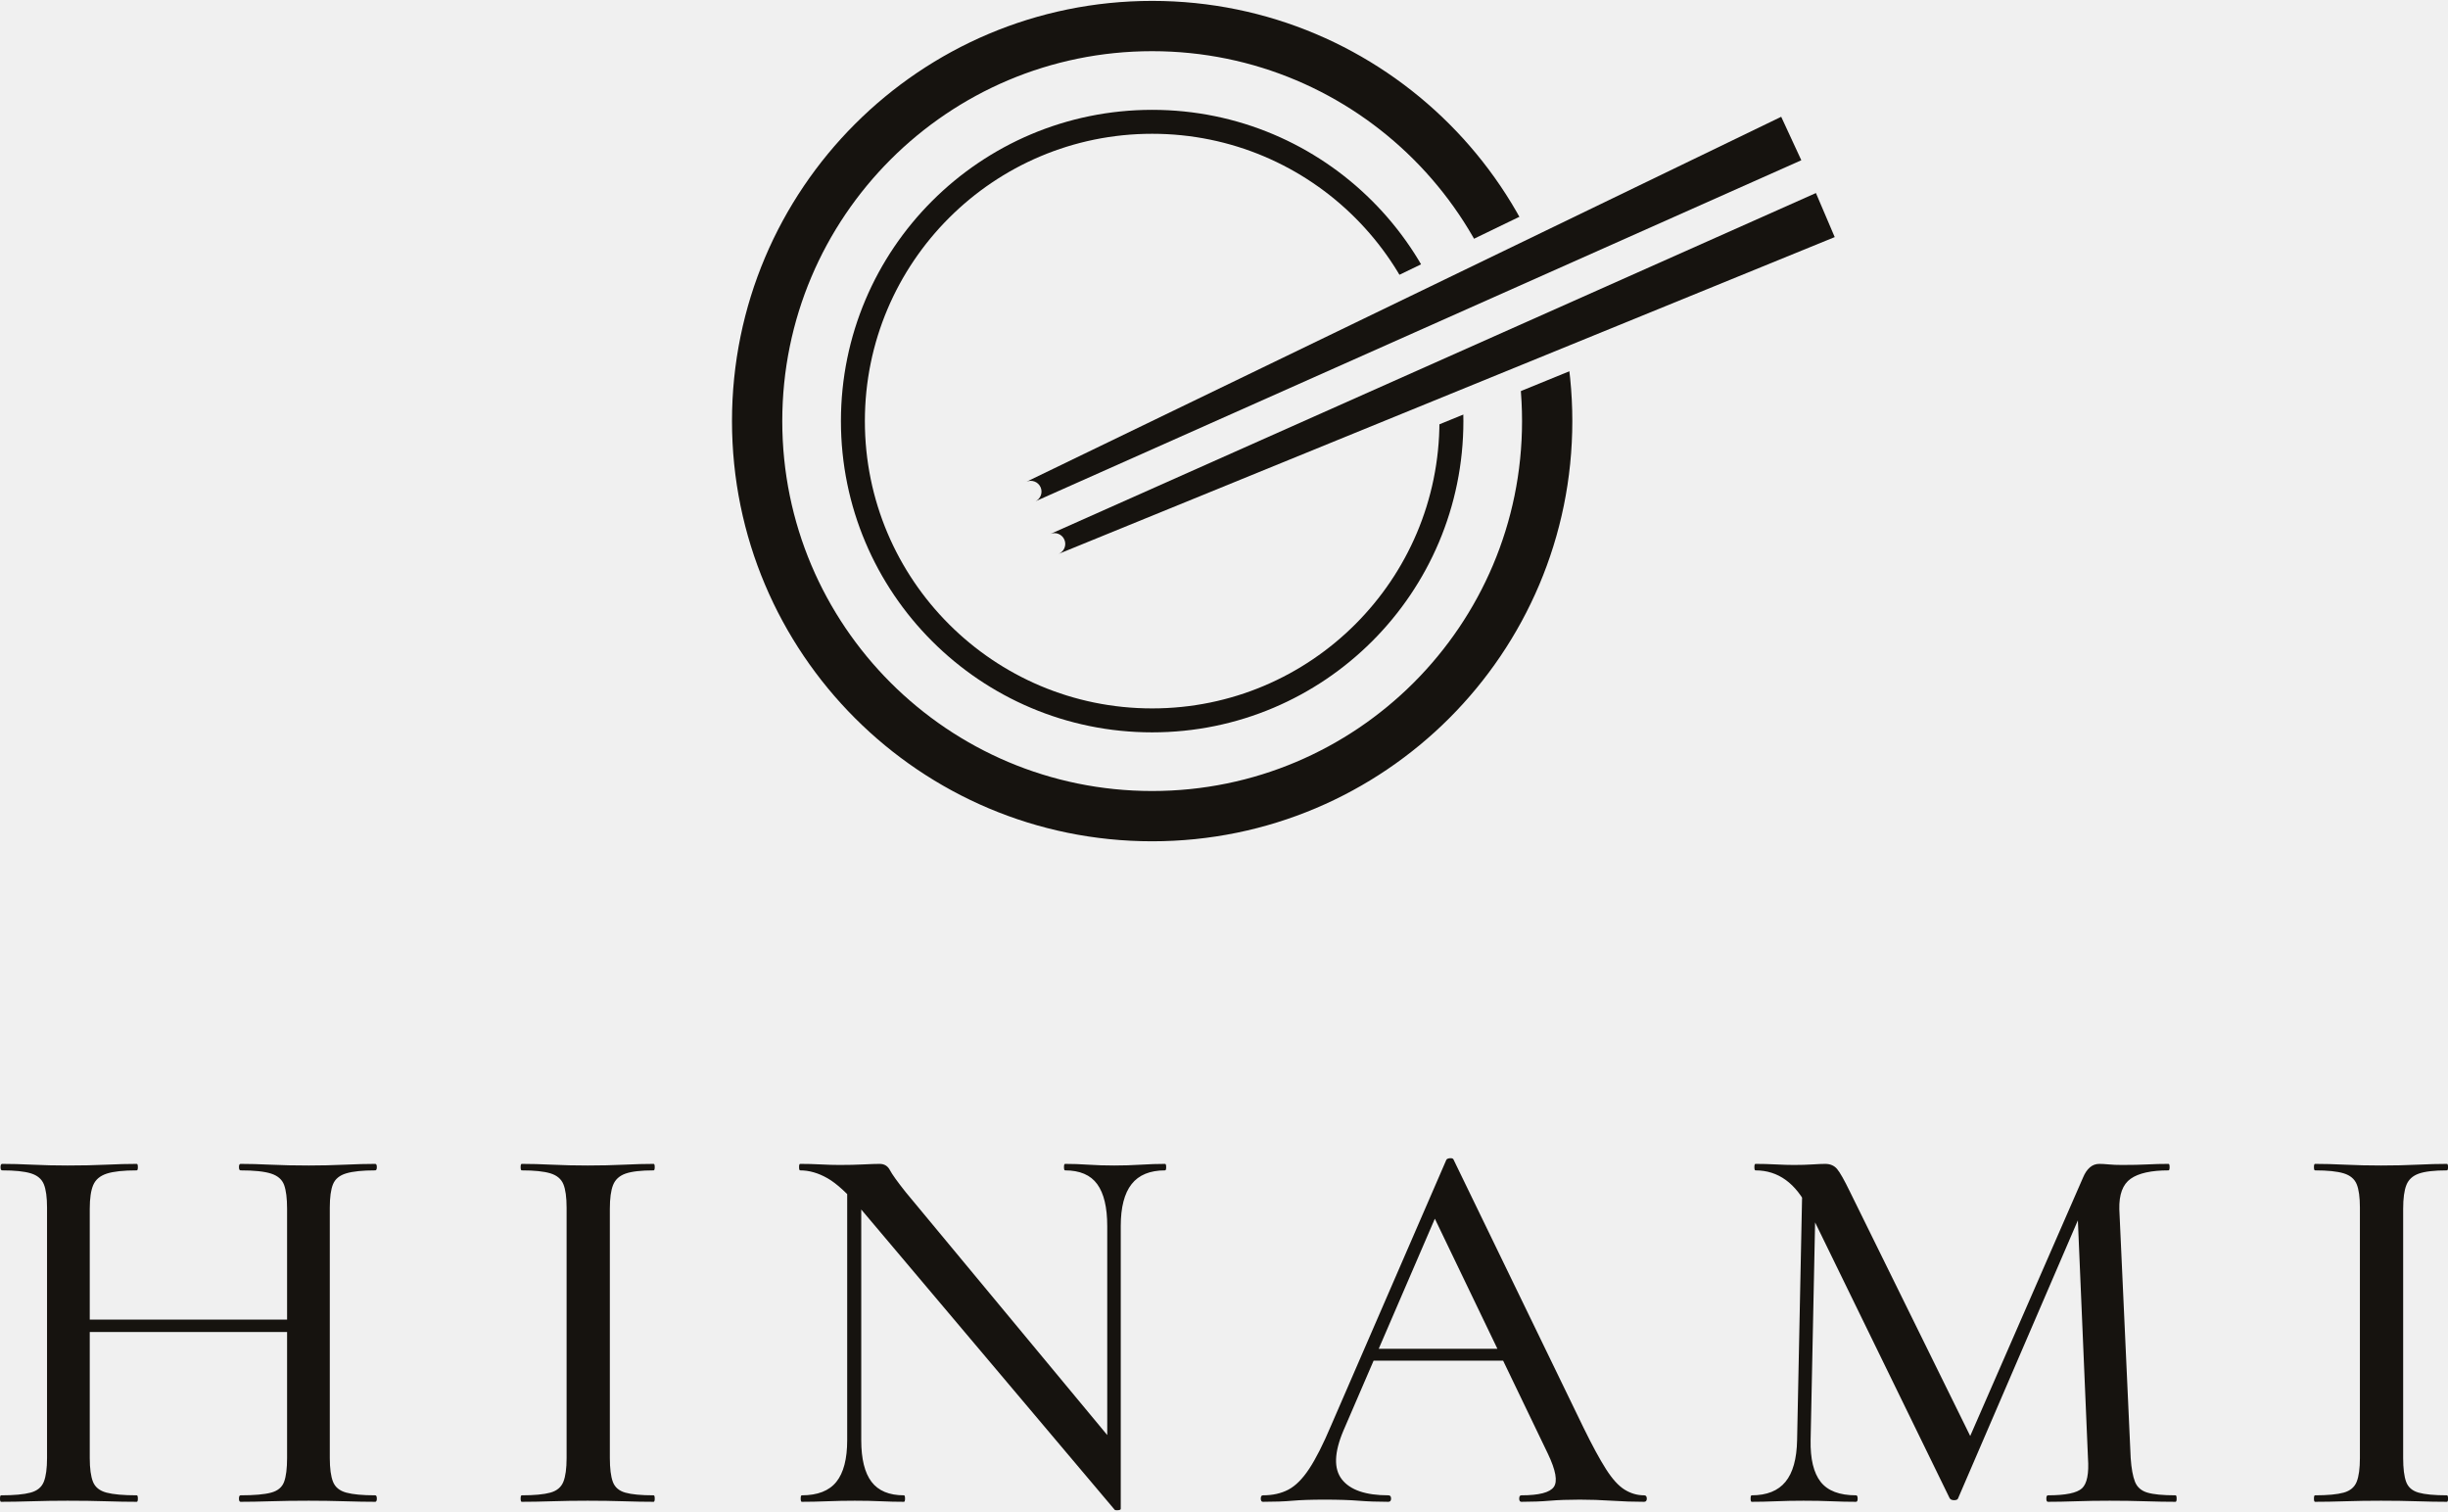
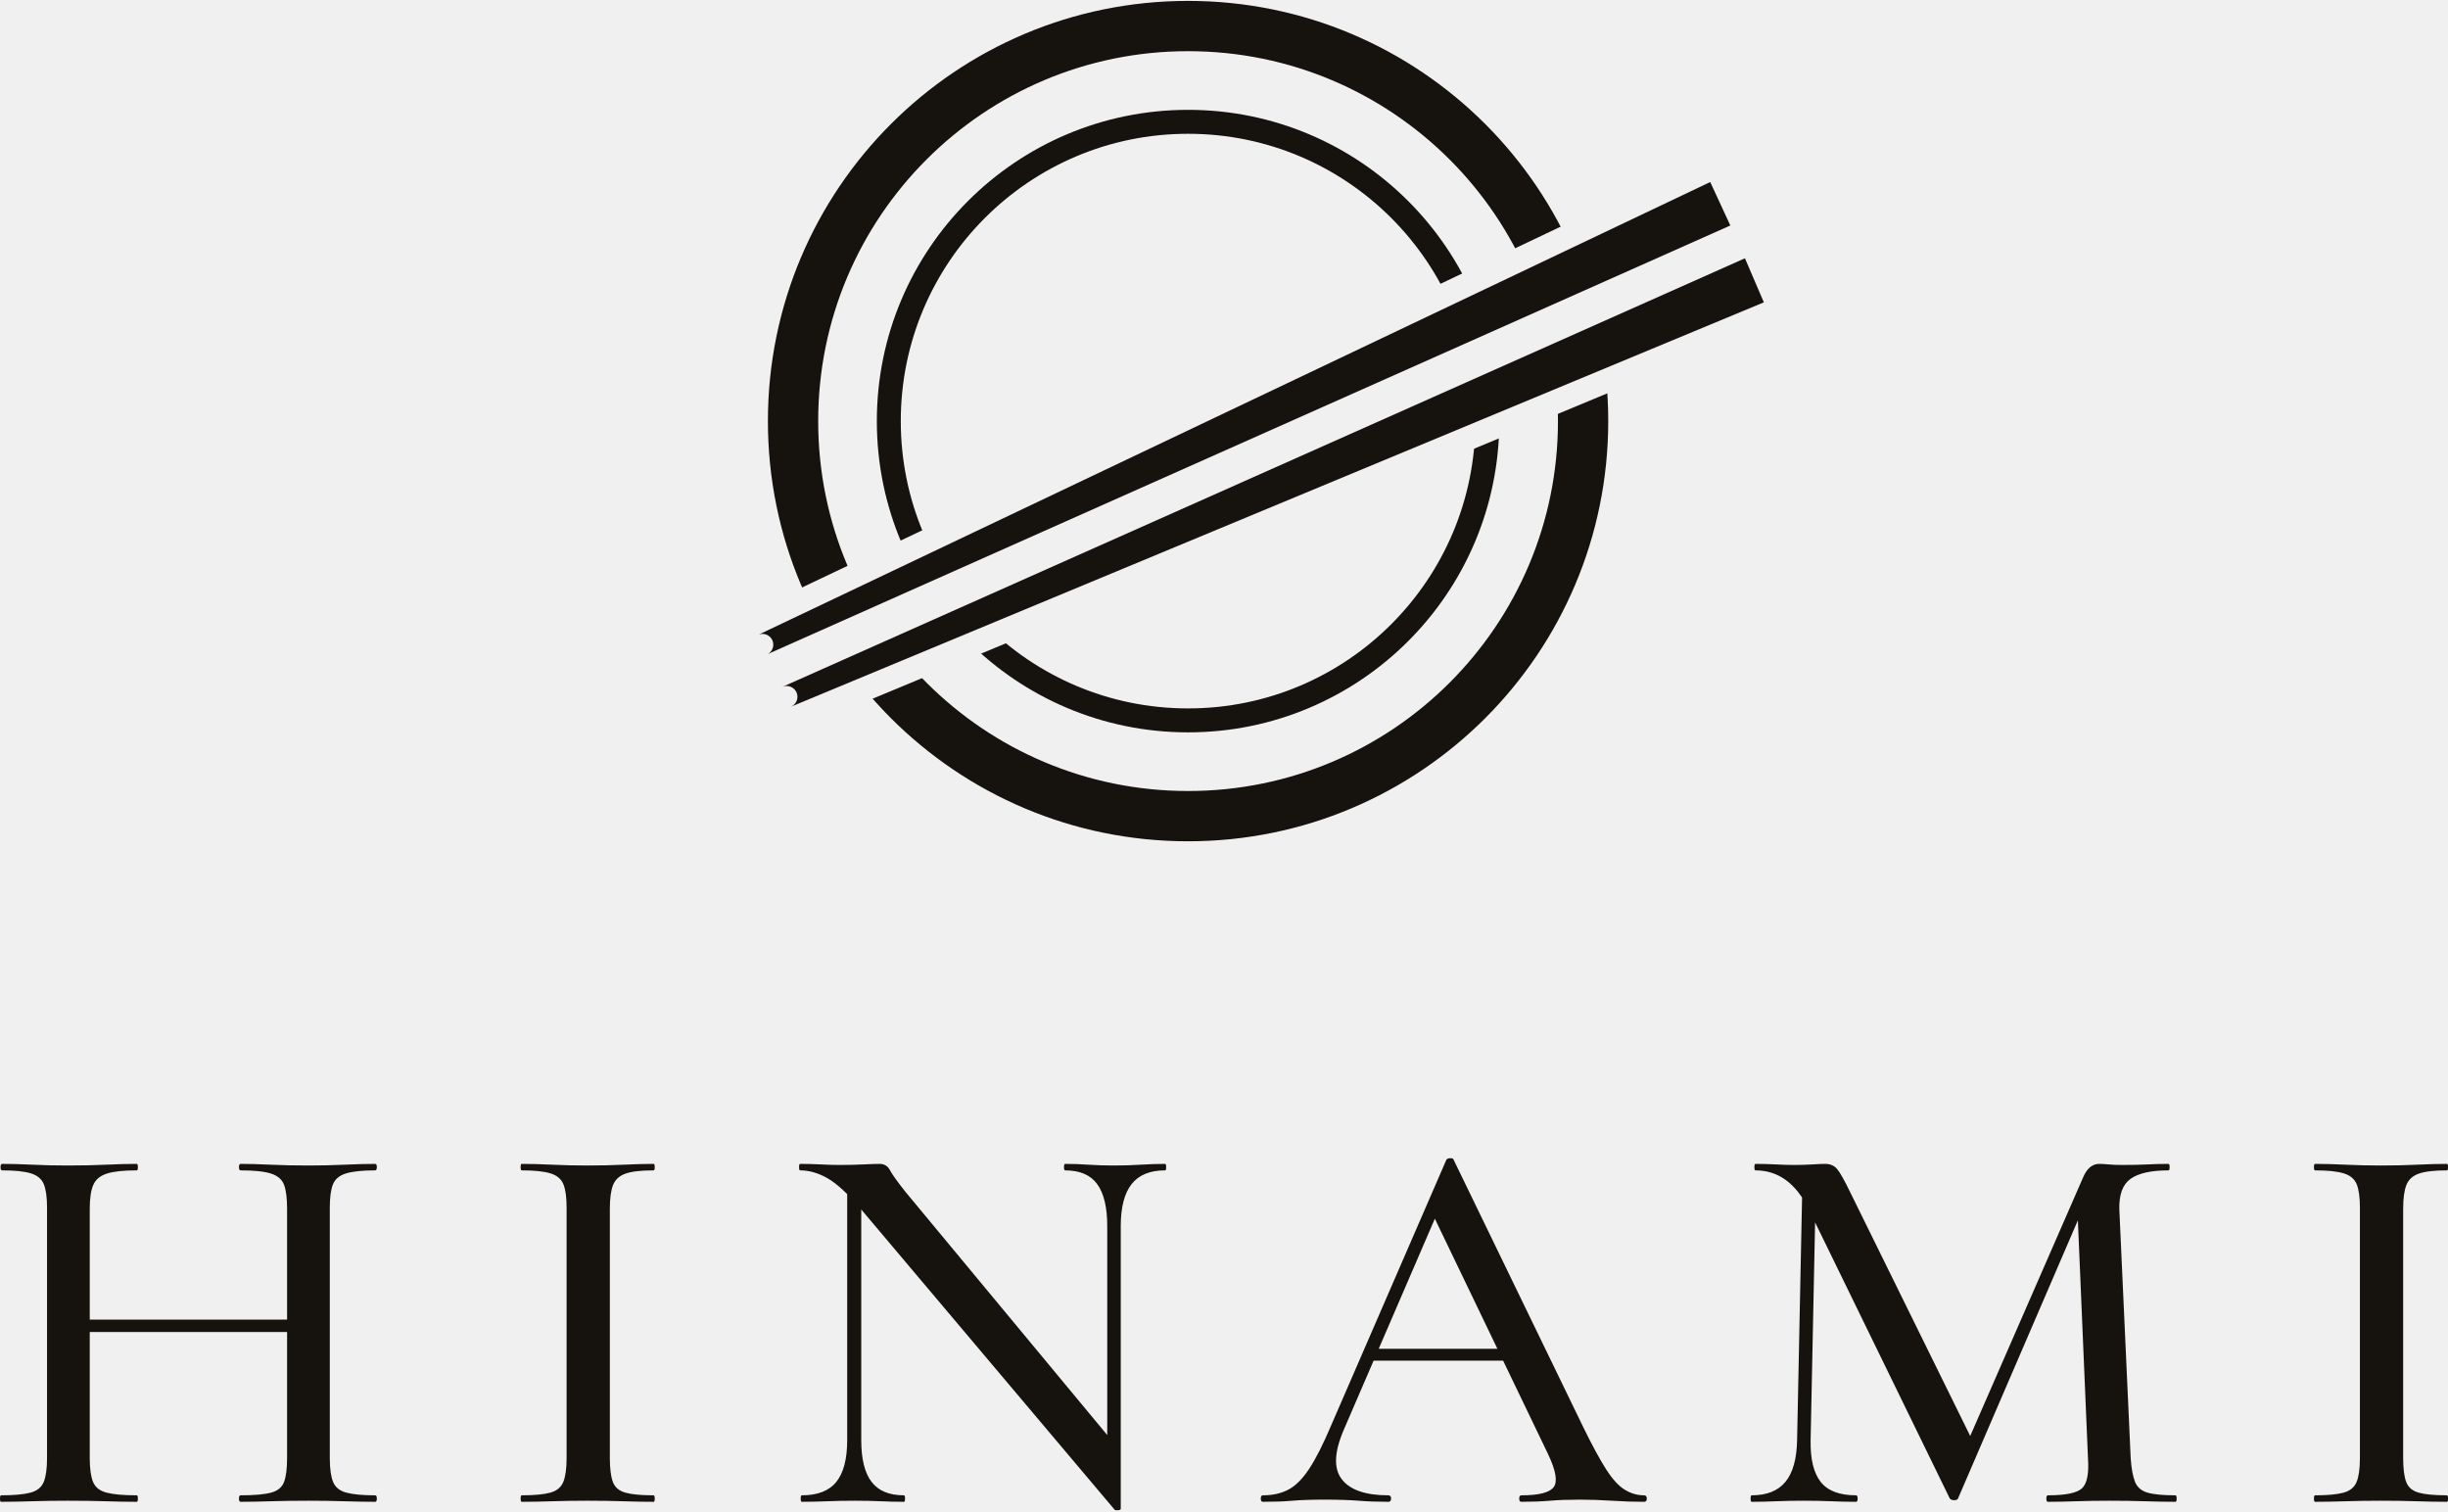
<svg xmlns="http://www.w3.org/2000/svg" viewBox="0 0 695.31 428.68" width="695" height="429" role="img" aria-label="HINAMI">
-   <g transform="translate(194.65 -50.66) scale(3.4)">
+   <g transform="translate(187.85 -50.66) scale(3.4)">
    <defs>
      <mask id="gap" maskUnits="userSpaceOnUse" x="-10" y="-10" width="120" height="120">
        <rect x="-10" y="-10" width="120" height="120" fill="white" />
-         <path d="M29.27 56.69 L93.23 28.21 L91.55 24.58 L28.51 55.06 A0.90 0.90 0 0 1 29.27 56.69 Z" fill="black" stroke="black" stroke-width="4" stroke-linejoin="round" />
-         <path d="M31.19 61.09 L96.02 34.63 L94.45 30.95 L30.49 59.43 A0.90 0.90 0 0 1 31.19 61.09 Z" fill="black" stroke="black" stroke-width="4" stroke-linejoin="round" />
+         <path d="M8.89 69.46 L89.30 33.66 L87.62 30.03 L8.14 67.83 A0.90 0.90 0 0 1 8.89 69.46 Z" fill="black" stroke="black" stroke-width="4" stroke-linejoin="round" />
+         <path d="M10.82 73.86 L92.10 40.08 L90.52 36.40 L10.11 72.20 A0.90 0.90 0 0 1 10.82 73.86 Z" fill="black" stroke="black" stroke-width="4" stroke-linejoin="round" />
      </mask>
    </defs>
    <g mask="url(#gap)">
-       <circle cx="39" cy="50" r="33" fill="none" stroke="#16130F" stroke-width="4.2" />
-       <circle cx="39" cy="50" r="25" fill="none" stroke="#16130F" stroke-width="2.0" />
+       <circle cx="44" cy="50" r="33" fill="none" stroke="#16130F" stroke-width="4.2" />
+       <circle cx="44" cy="50" r="25" fill="none" stroke="#16130F" stroke-width="2.0" />
    </g>
-     <path d="M29.27 56.69 L93.23 28.21 L91.55 24.58 L28.51 55.06 A0.90 0.90 0 0 1 29.27 56.69 Z" fill="#16130F" />
-     <path d="M31.19 61.09 L96.02 34.63 L94.45 30.95 L30.49 59.43 A0.90 0.90 0 0 1 31.19 61.09 Z" fill="#16130F" />
+     <path d="M8.89 69.46 L89.30 33.66 L87.62 30.03 L8.14 67.83 A0.90 0.90 0 0 1 8.89 69.46 Z" fill="#16130F" />
+     <path d="M10.82 73.86 L92.10 40.08 L90.52 36.40 L10.11 72.20 A0.90 0.90 0 0 1 10.82 73.86 Z" fill="#16130F" />
  </g>
  <path transform="translate(-4.760 426.274) scale(0.15356)" d="M562 -542Q562 -571 556.5 -586.0Q551 -601 532.5 -607.0Q514 -613 476 -613Q473 -613 473.0 -619.0Q473 -625 476 -625Q500 -625 531.5 -623.5Q563 -622 602 -622Q636 -622 668.5 -623.5Q701 -625 725 -625Q728 -625 728.0 -619.0Q728 -613 725 -613Q690 -613 671.5 -607.5Q653 -602 647.0 -587.5Q641 -573 641 -544V-81Q641 -52 647.0 -37.0Q653 -22 671.5 -17.0Q690 -12 725 -12Q728 -12 728.0 -6.0Q728 0 725 0Q701 0 668.5 -1.0Q636 -2 602 -2Q563 -2 531.5 -1.0Q500 0 476 0Q473 0 473.0 -6.0Q473 -12 476 -12Q514 -12 532.5 -17.0Q551 -22 556.5 -37.0Q562 -52 562 -81ZM155 -314V-337H597V-314ZM118 -81V-544Q118 -573 112.0 -587.5Q106 -602 88.0 -607.5Q70 -613 35 -613Q32 -613 32.0 -619.0Q32 -625 35 -625Q60 -625 91.0 -623.5Q122 -622 156 -622Q196 -622 227.5 -623.5Q259 -625 284 -625Q286 -625 286.0 -619.0Q286 -613 284 -613Q247 -613 228.5 -607.0Q210 -601 203.5 -586.0Q197 -571 197 -542V-81Q197 -52 203.0 -37.0Q209 -22 228.0 -17.0Q247 -12 284 -12Q286 -12 286.0 -6.0Q286 0 284 0Q258 0 227.0 -1.0Q196 -2 156 -2Q122 -2 90.0 -1.0Q58 0 33 0Q31 0 31.0 -6.0Q31 -12 33 -12Q69 -12 87.5 -17.0Q106 -22 112.0 -37.0Q118 -52 118 -81Z M1159 -81Q1159 -52 1164.5 -37.0Q1170 -22 1187.5 -17.0Q1205 -12 1240 -12Q1242 -12 1242.0 -6.0Q1242 0 1240 0Q1215 0 1184.5 -1.0Q1154 -2 1118 -2Q1083 -2 1052.0 -1.0Q1021 0 996 0Q994 0 994.0 -6.0Q994 -12 996 -12Q1031 -12 1049.0 -17.0Q1067 -22 1073.0 -37.0Q1079 -52 1079 -81V-544Q1079 -573 1073.0 -587.5Q1067 -602 1049.0 -607.5Q1031 -613 996 -613Q994 -613 994.0 -619.0Q994 -625 996 -625Q1021 -625 1052.0 -623.5Q1083 -622 1118 -622Q1154 -622 1185.0 -623.5Q1216 -625 1240 -625Q1242 -625 1242.0 -619.0Q1242 -613 1240 -613Q1205 -613 1188.0 -607.0Q1171 -601 1165.0 -586.0Q1159 -571 1159 -542Z M1598 -114V-602L1624 -600V-114Q1624 -62 1643.0 -37.0Q1662 -12 1703 -12Q1705 -12 1705.0 -6.0Q1705 0 1703 0Q1682 0 1660.5 -1.0Q1639 -2 1612 -2Q1586 -2 1561.0 -1.0Q1536 0 1514 0Q1512 0 1512.0 -6.0Q1512 -12 1514 -12Q1558 -12 1578.0 -37.0Q1598 -62 1598 -114ZM2104 13Q2104 15 2099.5 15.5Q2095 16 2093 15L1622 -543Q1587 -584 1561.5 -598.5Q1536 -613 1511 -613Q1509 -613 1509.0 -619.0Q1509 -625 1511 -625Q1530 -625 1549.0 -624.0Q1568 -623 1584 -623Q1608 -623 1628.0 -624.0Q1648 -625 1658 -625Q1671 -625 1677.0 -613.5Q1683 -602 1706 -573L2096 -103ZM2104 -510V13L2079 -18V-510Q2079 -562 2060.5 -587.5Q2042 -613 2001 -613Q1999 -613 1999.0 -619.0Q1999 -625 2001 -625Q2022 -625 2044.0 -623.5Q2066 -622 2092 -622Q2117 -622 2141.0 -623.5Q2165 -625 2186 -625Q2188 -625 2188.0 -619.0Q2188 -613 2186 -613Q2144 -613 2124.0 -587.5Q2104 -562 2104 -510Z M2555 -261 2567 -283H2839L2846 -261ZM3072 -12Q3077 -12 3077.0 -6.0Q3077 0 3072 0Q3043 0 3012.5 -2.0Q2982 -4 2953 -4Q2921 -4 2897.5 -2.0Q2874 0 2845 0Q2841 0 2841.0 -6.0Q2841 -12 2845 -12Q2894 -12 2905.0 -27.5Q2916 -43 2894 -89L2679 -536L2711 -584L2516 -132Q2490 -71 2513.0 -41.5Q2536 -12 2599 -12Q2604 -12 2604.0 -6.0Q2604 0 2599 0Q2569 0 2544.0 -2.0Q2519 -4 2481 -4Q2444 -4 2421.5 -2.0Q2399 0 2367 0Q2363 0 2363.0 -6.0Q2363 -12 2367 -12Q2394 -12 2414.0 -22.5Q2434 -33 2452.5 -61.0Q2471 -89 2493 -141L2706 -632Q2707 -635 2713.0 -635.5Q2719 -636 2720 -632L2960 -137Q2984 -88 3001.5 -60.5Q3019 -33 3036.0 -22.5Q3053 -12 3072 -12Z M3355 -114 3365 -602 3390 -600 3380 -114Q3379 -62 3398.5 -37.0Q3418 -12 3464 -12Q3467 -12 3467.0 -6.0Q3467 0 3464 0Q3442 0 3419.0 -1.0Q3396 -2 3367 -2Q3340 -2 3316.0 -1.0Q3292 0 3271 0Q3269 0 3269.0 -6.0Q3269 -12 3271 -12Q3313 -12 3333.5 -37.0Q3354 -62 3355 -114ZM4055 -12Q4057 -12 4057.0 -6.0Q4057 0 4055 0Q4030 0 3999.0 -1.0Q3968 -2 3933 -2Q3900 -2 3871.0 -1.0Q3842 0 3819 0Q3816 0 3816.0 -6.0Q3816 -12 3819 -12Q3868 -12 3882.0 -25.0Q3896 -38 3893 -81L3873 -552L3912 -608L3653 -7Q3652 -3 3645.5 -3.0Q3639 -3 3637 -7L3376 -542Q3341 -613 3278 -613Q3276 -613 3276.0 -619.0Q3276 -625 3278 -625Q3296 -625 3315.5 -624.0Q3335 -623 3349 -623Q3368 -623 3383.5 -624.0Q3399 -625 3407 -625Q3421 -625 3429.0 -615.5Q3437 -606 3453 -573L3680 -112L3643 -48L3884 -600Q3889 -612 3896.5 -618.5Q3904 -625 3914 -625Q3921 -625 3931.5 -624.0Q3942 -623 3956 -623Q3984 -623 4003.0 -624.0Q4022 -625 4042 -625Q4044 -625 4044.0 -619.0Q4044 -613 4042 -613Q3994 -613 3972.0 -597.5Q3950 -582 3951 -541L3972 -81Q3974 -52 3980.0 -37.0Q3986 -22 4003.0 -17.0Q4020 -12 4055 -12Z M4476 -81Q4476 -52 4481.5 -37.0Q4487 -22 4504.5 -17.0Q4522 -12 4557 -12Q4559 -12 4559.0 -6.0Q4559 0 4557 0Q4532 0 4501.5 -1.0Q4471 -2 4435 -2Q4400 -2 4369.0 -1.0Q4338 0 4313 0Q4311 0 4311.0 -6.0Q4311 -12 4313 -12Q4348 -12 4366.0 -17.0Q4384 -22 4390.0 -37.0Q4396 -52 4396 -81V-544Q4396 -573 4390.0 -587.5Q4384 -602 4366.0 -607.5Q4348 -613 4313 -613Q4311 -613 4311.0 -619.0Q4311 -625 4313 -625Q4338 -625 4369.0 -623.5Q4400 -622 4435 -622Q4471 -622 4502.0 -623.5Q4533 -625 4557 -625Q4559 -625 4559.0 -619.0Q4559 -613 4557 -613Q4522 -613 4505.0 -607.0Q4488 -601 4482.0 -586.0Q4476 -571 4476 -542Z" fill="#16130F" />
</svg>
